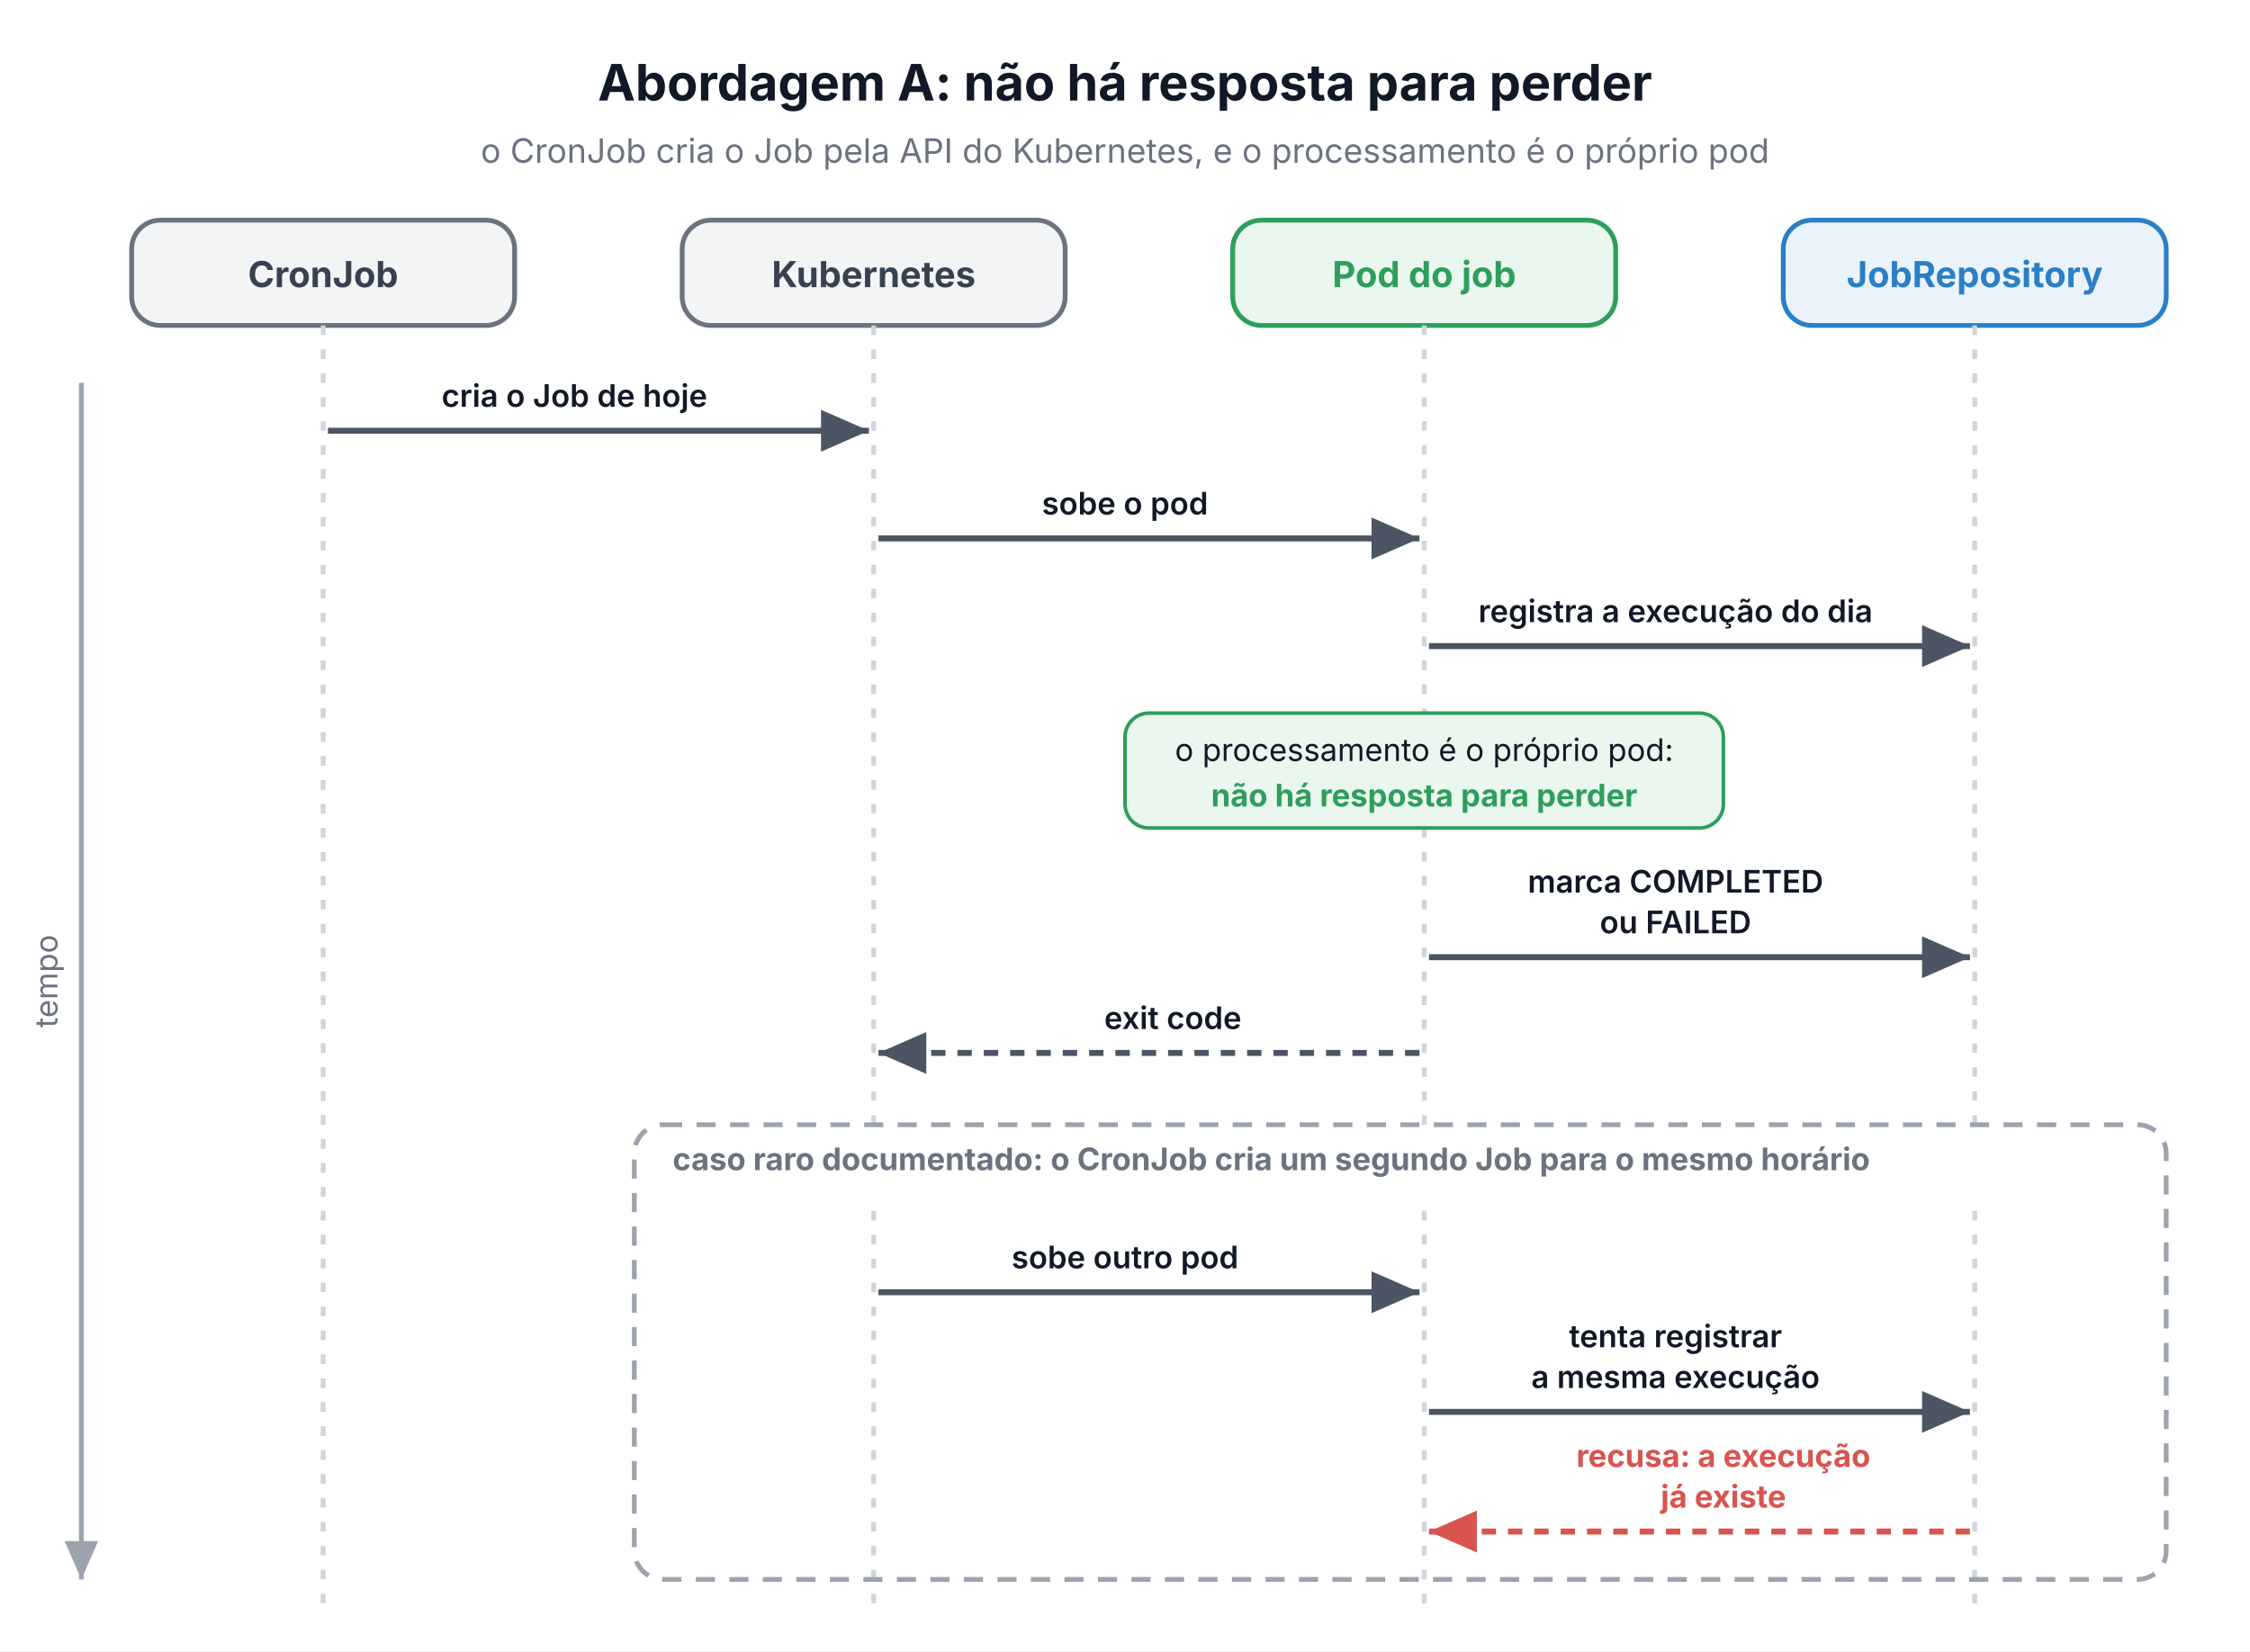
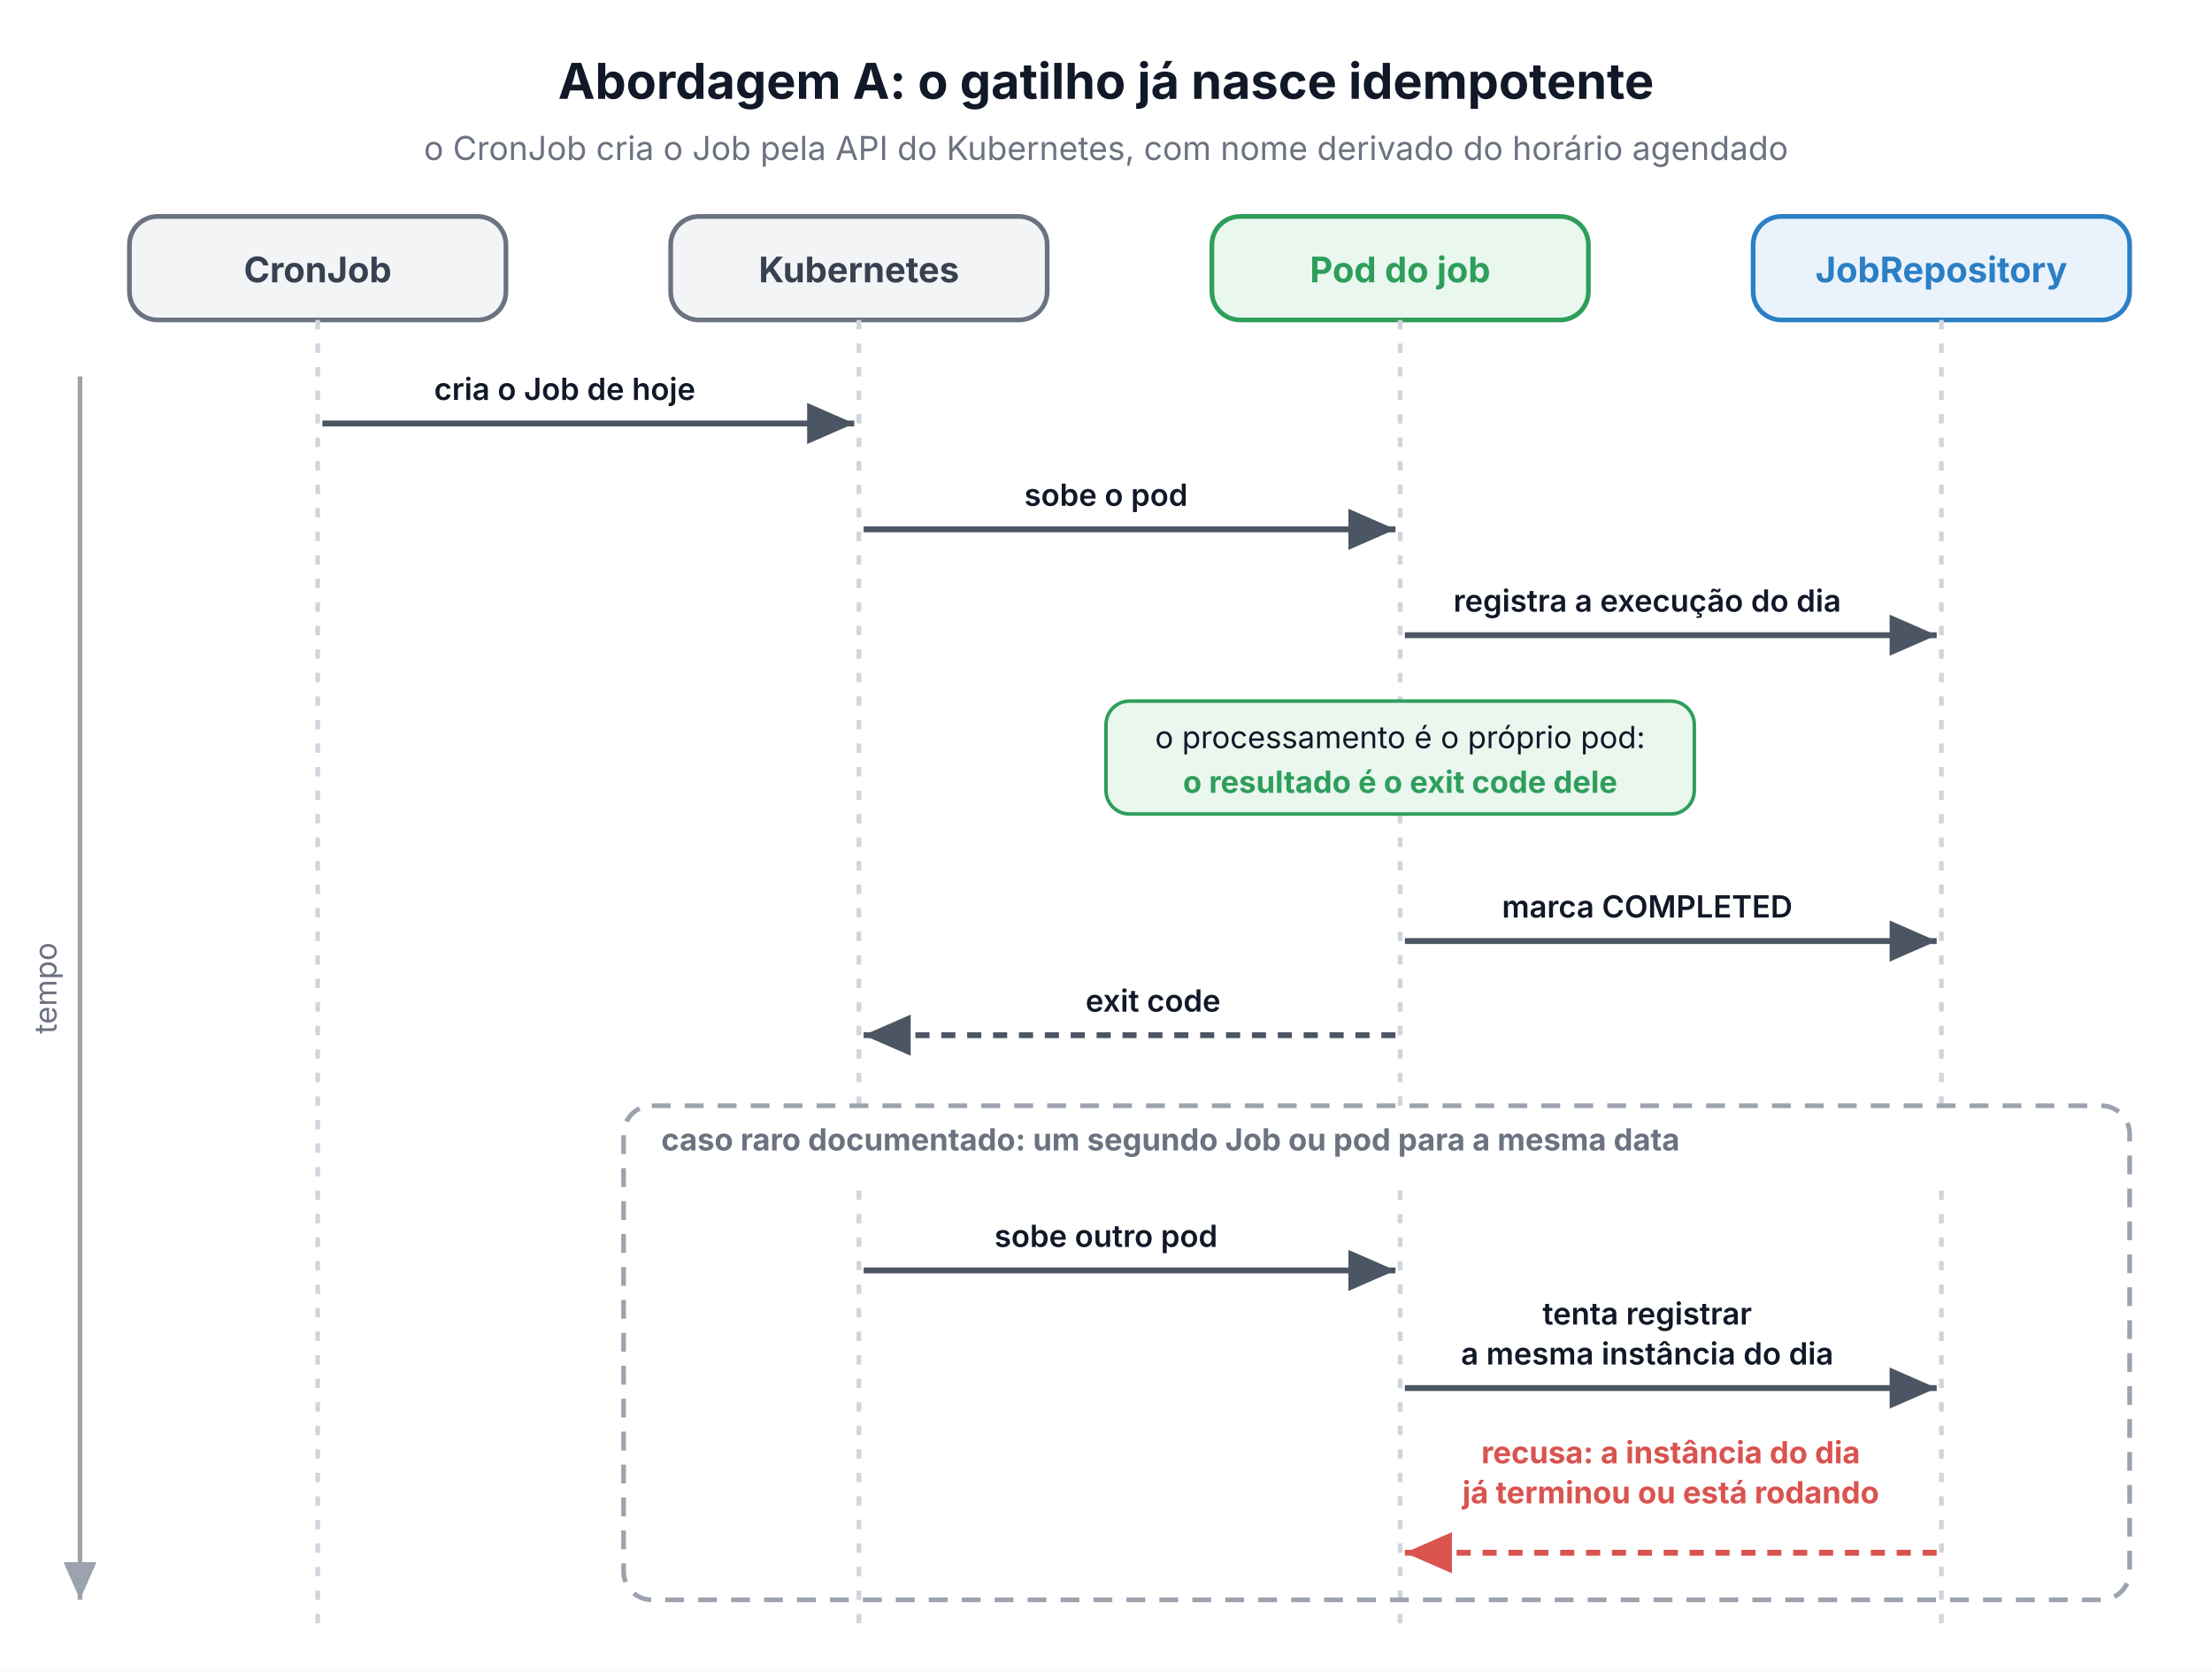
- <svg xmlns="http://www.w3.org/2000/svg" viewBox="0 0 940 690" font-family="Inter, system-ui, sans-serif">
-   <rect width="940" height="690" fill="#ffffff" />
+ <svg xmlns="http://www.w3.org/2000/svg" viewBox="0 0 940 710" font-family="Inter, system-ui, sans-serif">
+   <rect width="940" height="710" fill="#ffffff" />
  <defs>
    <marker id="m" markerWidth="10" markerHeight="10" refX="8" refY="3.5" orient="auto">
      <path d="M0,0 L8,3.5 L0,7 Z" fill="#4b5563" />
    </marker>
    <marker id="mr" markerWidth="10" markerHeight="10" refX="8" refY="3.5" orient="auto">
      <path d="M0,0 L8,3.5 L0,7 Z" fill="#d9534f" />
    </marker>
    <marker id="mt" markerWidth="10" markerHeight="10" refX="8" refY="3.5" orient="auto">
      <path d="M0,0 L8,3.5 L0,7 Z" fill="#9ca3af" />
    </marker>
  </defs>
-   <text x="470" y="42" font-size="21" font-weight="700" fill="#111827" text-anchor="middle">Abordagem A: não há resposta para perder</text>
-   <text x="470" y="68" font-size="14" fill="#6b7280" text-anchor="middle">o CronJob cria o Job pela API do Kubernetes, e o processamento é o próprio pod</text>
+   <text x="470" y="42" font-size="21" font-weight="700" fill="#111827" text-anchor="middle">Abordagem A: o gatilho já nasce idempotente</text>
+   <text x="470" y="68" font-size="14" fill="#6b7280" text-anchor="middle">o CronJob cria o Job pela API do Kubernetes, com nome derivado do horário agendado</text>
  <g font-size="15" font-weight="700" text-anchor="middle">
    <rect x="55" y="92" width="160" height="44" rx="12" fill="#f3f4f6" stroke="#6b7280" stroke-width="2" />
    <text x="135" y="120" fill="#374151">CronJob</text>
    <rect x="285" y="92" width="160" height="44" rx="12" fill="#f3f4f6" stroke="#6b7280" stroke-width="2" />
    <text x="365" y="120" fill="#374151">Kubernetes</text>
    <rect x="515" y="92" width="160" height="44" rx="12" fill="#eaf7ef" stroke="#2e9e5b" stroke-width="2" />
    <text x="595" y="120" fill="#2e9e5b">Pod do job</text>
    <rect x="745" y="92" width="160" height="44" rx="12" fill="#eaf3fb" stroke="#2b7fc4" stroke-width="2" />
    <text x="825" y="120" fill="#2b7fc4">JobRepository</text>
  </g>
  <g stroke="#d1d5db" stroke-width="2" stroke-dasharray="4 6">
-     <path d="M135 136 V670" />
-     <path d="M365 136 V670" />
-     <path d="M595 136 V670" />
-     <path d="M825 136 V670" />
+     <path d="M135 136 V690" />
+     <path d="M365 136 V690" />
+     <path d="M595 136 V690" />
+     <path d="M825 136 V690" />
  </g>
-   <path d="M34 160 V660" stroke="#9ca3af" stroke-width="2" marker-end="url(#mt)" />
-   <text x="0" y="0" font-size="13" fill="#6b7280" text-anchor="middle" transform="translate(24 410) rotate(-90)">tempo</text>
+   <path d="M34 160 V680" stroke="#9ca3af" stroke-width="2" marker-end="url(#mt)" />
+   <text x="0" y="0" font-size="13" fill="#6b7280" text-anchor="middle" transform="translate(24 420) rotate(-90)">tempo</text>
  <path d="M137 180 H363" stroke="#4b5563" stroke-width="2.5" marker-end="url(#m)" />
  <text x="240" y="170" font-size="13" font-weight="600" fill="#111827" text-anchor="middle">cria o Job de hoje</text>
  <path d="M367 225 H593" stroke="#4b5563" stroke-width="2.5" marker-end="url(#m)" />
  <text x="470" y="215" font-size="13" font-weight="600" fill="#111827" text-anchor="middle">sobe o pod</text>
  <path d="M597 270 H823" stroke="#4b5563" stroke-width="2.5" marker-end="url(#m)" />
  <text x="700" y="260" font-size="13" font-weight="600" fill="#111827" text-anchor="middle">registra a execução do dia</text>
  <rect x="470" y="298" width="250" height="48" rx="10" fill="#eaf7ef" stroke="#2e9e5b" stroke-width="1.5" />
  <text x="595" y="318" font-size="13" fill="#111827" text-anchor="middle">o processamento é o próprio pod:</text>
-   <text x="595" y="337" font-size="13" font-weight="700" fill="#2e9e5b" text-anchor="middle">não há resposta para perder</text>
+   <text x="595" y="337" font-size="13" font-weight="700" fill="#2e9e5b" text-anchor="middle">o resultado é o exit code dele</text>
  <path d="M597 400 H823" stroke="#4b5563" stroke-width="2.5" marker-end="url(#m)" />
-   <text x="700" y="373" font-size="13" font-weight="600" fill="#111827" text-anchor="middle">marca COMPLETED</text>
-   <text x="700" y="390" font-size="13" font-weight="600" fill="#111827" text-anchor="middle">ou FAILED</text>
+   <text x="700" y="390" font-size="13" font-weight="600" fill="#111827" text-anchor="middle">marca COMPLETED</text>
  <path d="M593 440 H367" stroke="#4b5563" stroke-width="2.5" stroke-dasharray="6 5" marker-end="url(#m)" />
  <text x="490" y="430" font-size="13" font-weight="600" fill="#111827" text-anchor="middle">exit code</text>
  <rect x="266" y="471" width="638" height="30" fill="#ffffff" />
-   <rect x="265" y="470" width="640" height="190" rx="12" fill="none" stroke="#9ca3af" stroke-width="2" stroke-dasharray="8 6" />
-   <text x="281" y="489" font-size="13" font-weight="700" fill="#6b7280">caso raro documentado: o CronJob cria um segundo Job para o mesmo horário</text>
+   <rect x="265" y="470" width="640" height="210" rx="12" fill="none" stroke="#9ca3af" stroke-width="2" stroke-dasharray="8 6" />
+   <text x="281" y="489" font-size="13" font-weight="700" fill="#6b7280">caso raro documentado: um segundo Job ou pod para a mesma data</text>
  <path d="M367 540 H593" stroke="#4b5563" stroke-width="2.5" marker-end="url(#m)" />
  <text x="470" y="530" font-size="13" font-weight="600" fill="#111827" text-anchor="middle">sobe outro pod</text>
  <path d="M597 590 H823" stroke="#4b5563" stroke-width="2.5" marker-end="url(#m)" />
  <text x="700" y="563" font-size="13" font-weight="600" fill="#111827" text-anchor="middle">tenta registrar</text>
-   <text x="700" y="580" font-size="13" font-weight="600" fill="#111827" text-anchor="middle">a mesma execução</text>
-   <path d="M823 640 H597" stroke="#d9534f" stroke-width="2.5" stroke-dasharray="6 5" marker-end="url(#mr)" />
-   <text x="720" y="613" font-size="13" font-weight="700" fill="#d9534f" text-anchor="middle">recusa: a execução</text>
-   <text x="720" y="630" font-size="13" font-weight="700" fill="#d9534f" text-anchor="middle">já existe</text>
+   <text x="700" y="580" font-size="13" font-weight="600" fill="#111827" text-anchor="middle">a mesma instância do dia</text>
+   <path d="M823 660 H597" stroke="#d9534f" stroke-width="2.5" stroke-dasharray="6 5" marker-end="url(#mr)" />
+   <text x="710" y="622" font-size="13" font-weight="700" fill="#d9534f" text-anchor="middle">recusa: a instância do dia</text>
+   <text x="710" y="639" font-size="13" font-weight="700" fill="#d9534f" text-anchor="middle">já terminou ou está rodando</text>
</svg>
